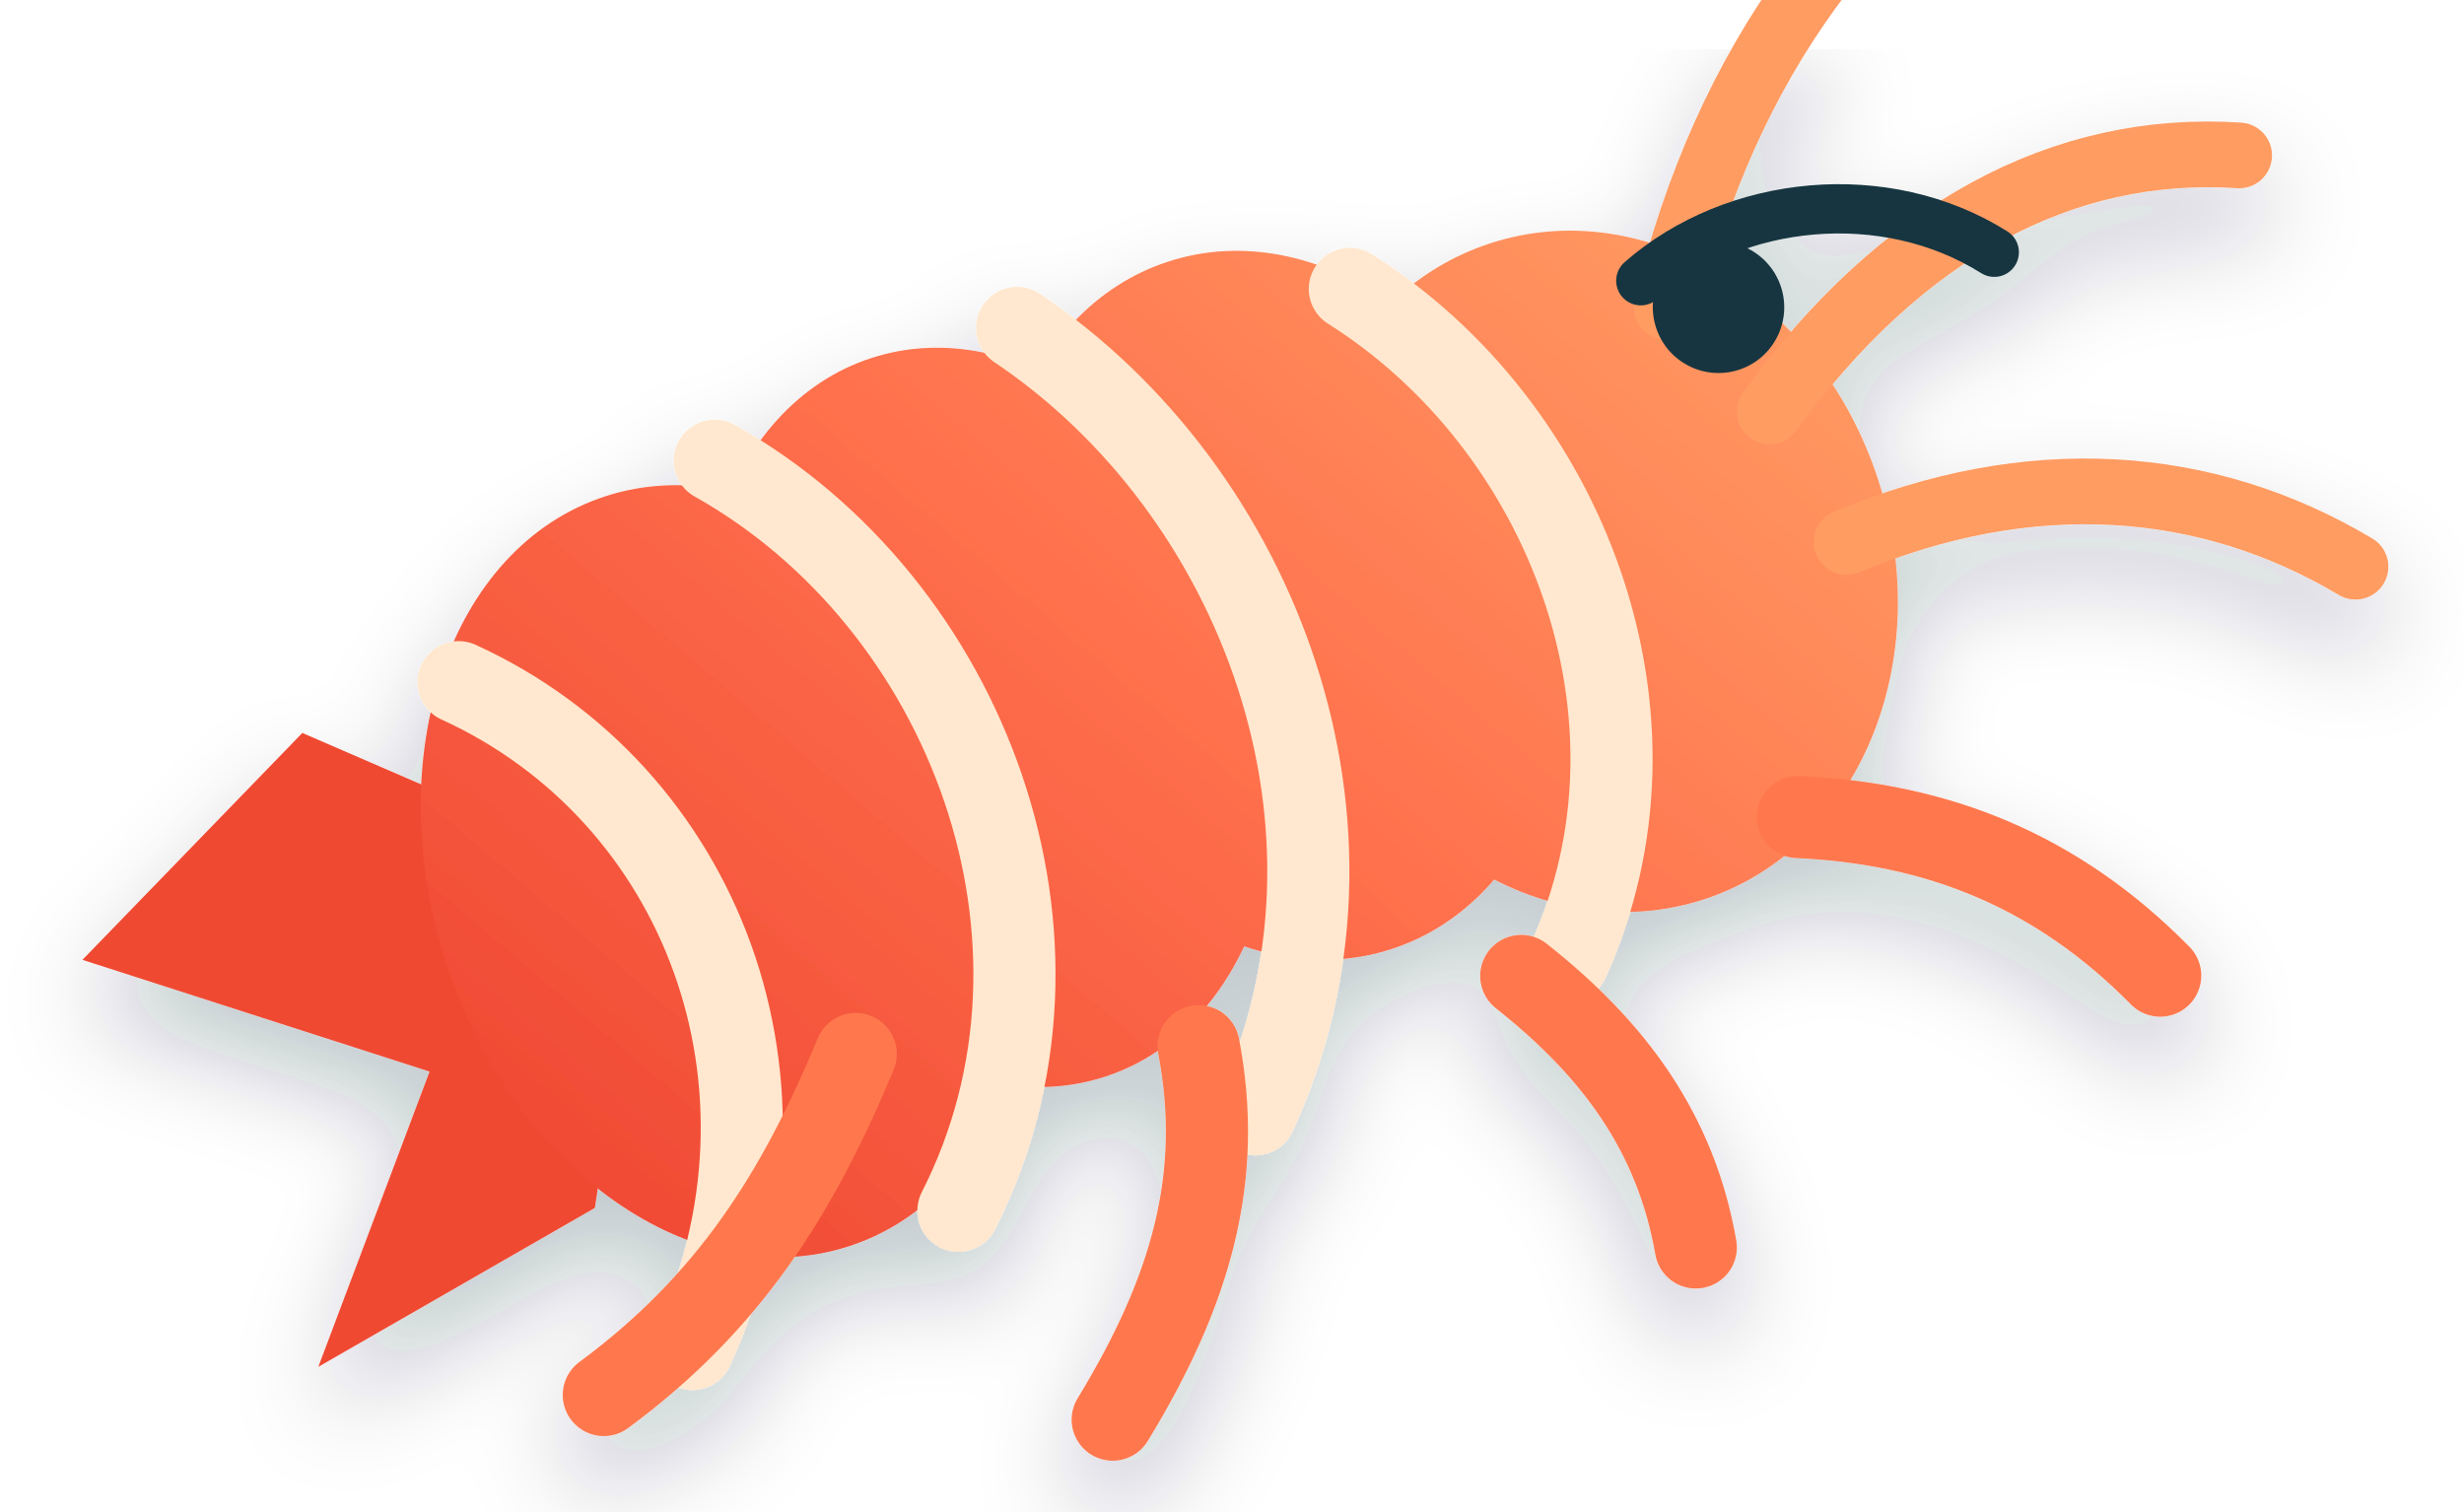
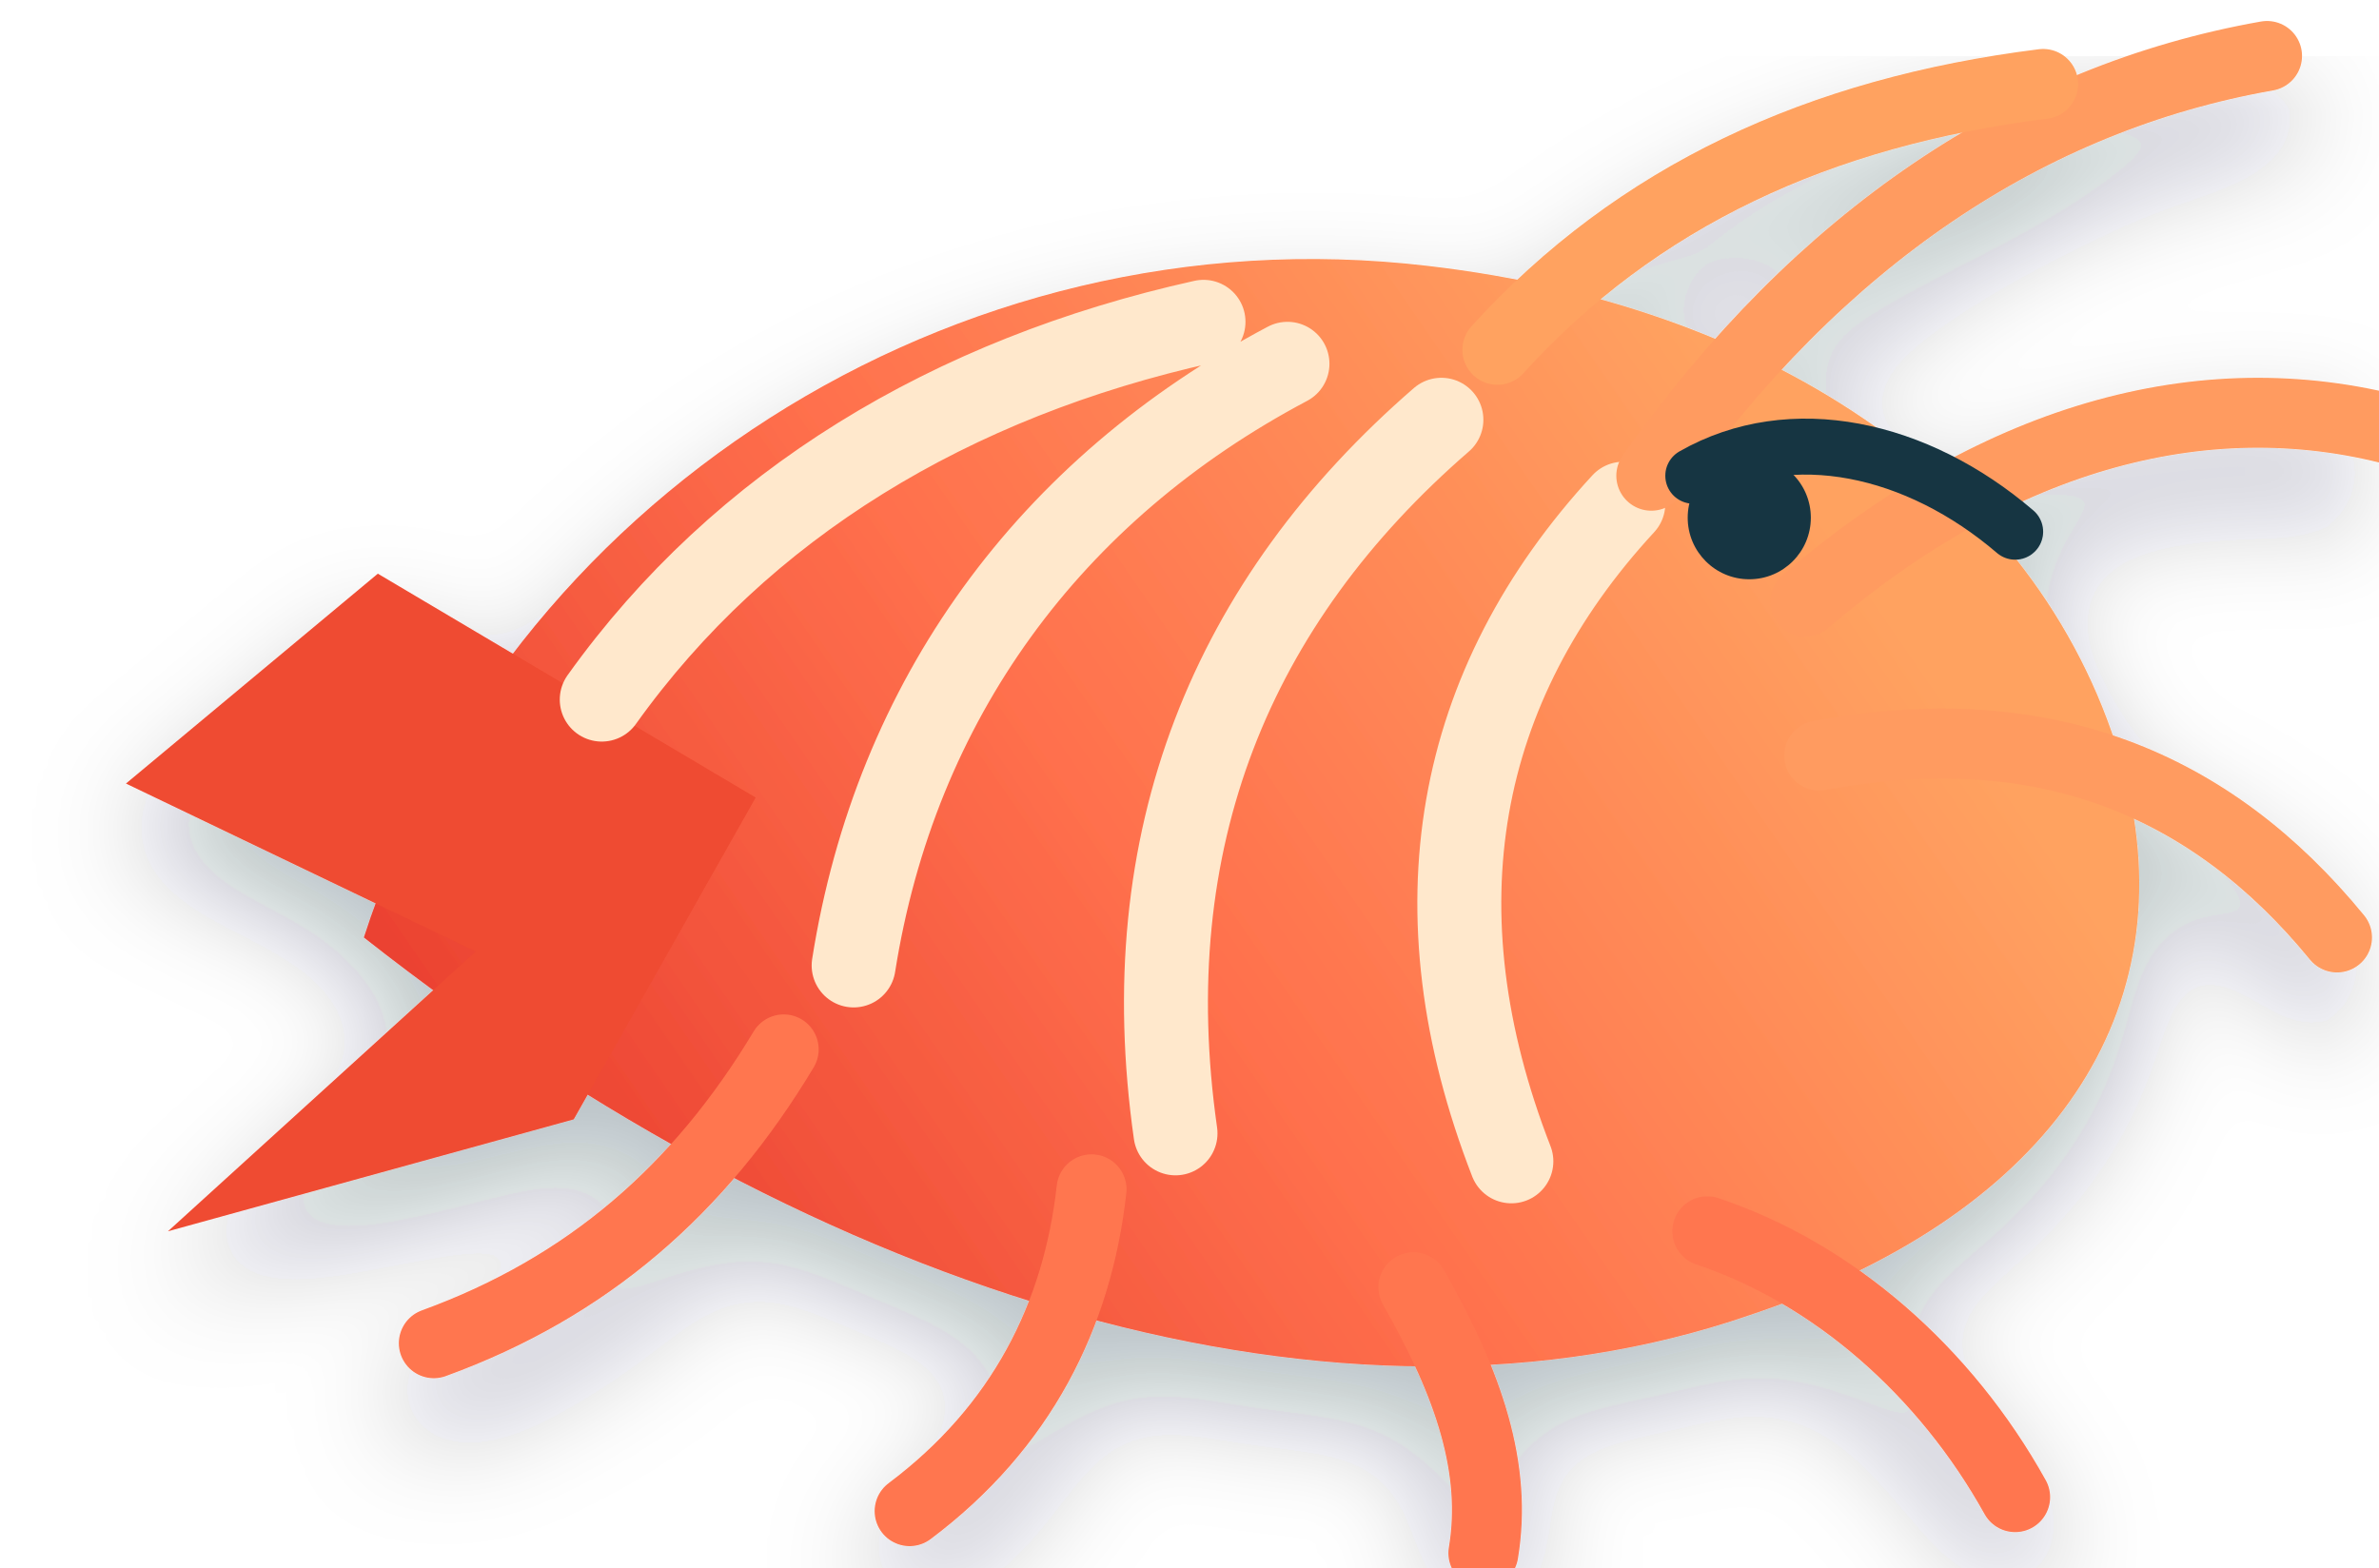
- <svg xmlns="http://www.w3.org/2000/svg" viewBox="0 0 150 92" role="img" aria-label="Shrimp mark">
+ <svg xmlns="http://www.w3.org/2000/svg" viewBox="0 0 170 112" role="img" aria-label="Shrimp mark">
  <defs>
-     <linearGradient id="shell" x1="20" y1="72" x2="108" y2="18" gradientUnits="userSpaceOnUse">
-       <stop offset="0" stop-color="#ec3f2d" />
-       <stop offset="0.58" stop-color="#ff704d" />
-       <stop offset="1" stop-color="#ff9a62" />
+     <linearGradient id="body" x1="30" y1="84" x2="120" y2="22" gradientUnits="userSpaceOnUse">
+       <stop offset="0" stop-color="#e83b2d" />
+       <stop offset="0.5" stop-color="#ff704d" />
+       <stop offset="1" stop-color="#ffa260" />
    </linearGradient>
-     <filter id="shadow" x="-18%" y="-22%" width="140%" height="155%">
-       <feDropShadow dx="0" dy="3" stdDeviation="3" flood-color="#052c35" flood-opacity="0.24" />
+     <filter id="shadow" x="-18%" y="-24%" width="145%" height="160%">
+       <feDropShadow dx="0" dy="4" stdDeviation="4" flood-color="#032935" flood-opacity="0.28" />
    </filter>
  </defs>
  <g filter="url(#shadow)" fill="none" stroke-linecap="round" stroke-linejoin="round">
-     <g transform="rotate(-18 69 45)">
-       <path d="M22 51 4 38l17-9 17 15-9 18-19 4 12-15Z" fill="#f04a31" />
-       <ellipse cx="43" cy="45" rx="18" ry="24" fill="url(#shell)" />
-       <ellipse cx="61" cy="41" rx="17" ry="23" fill="url(#shell)" />
-       <ellipse cx="80" cy="40" rx="17" ry="22" fill="url(#shell)" />
-       <ellipse cx="99" cy="44" rx="18" ry="21" fill="url(#shell)" />
-       <path d="M31 29c12 11 13 30 1 43M50 21c12 13 13 35 0 48M70 19c11 14 12 36-1 50M90 23c10 12 11 31 0 43" stroke="#ffe8cf" stroke-width="5" />
-       <path d="M112 38c11-8 22-10 32-6M114 47c12-1 22 3 29 11M108 30c8-13 19-21 33-24" stroke="#ff9c62" stroke-width="4" />
-       <path d="M106 62c8 3 14 8 18 16M87 66c4 6 6 12 5 19M67 64c-1 8-5 14-12 20M47 58c-6 7-12 12-21 15" stroke="#ff784e" stroke-width="5" />
-       <path d="M107 28c7-3 16-1 21 5" stroke="#163641" stroke-width="3" />
-       <circle cx="111" cy="31" r="4" fill="#163641" />
-     </g>
+     <path d="M26 67c10-31 42-52 76-48 26 3 45 17 50 37 4 17-6 31-27 38-29 10-66-1-99-27Z" fill="url(#body)" />
+     <path d="M34 68 9 56l18-15 27 16-13 23-29 8 22-20Z" fill="#ef4b31" />
+     <path d="M43 50c10-14 25-23 43-27M61 69c3-19 14-34 31-43M84 81c-3-21 4-38 19-51M108 83c-7-18-4-34 8-47" stroke="#ffe8cc" stroke-width="6" />
+     <path d="M129 43c14-12 29-16 43-12M130 54c16-3 28 2 37 13M118 34c12-17 27-27 44-30" stroke="#ff9b60" stroke-width="5" />
+     <path d="M122 88c9 3 17 10 22 19M101 92c4 7 6 13 5 19M78 85c-1 9-5 17-13 23M56 75c-6 10-14 17-25 21" stroke="#ff7650" stroke-width="5" />
+     <path d="M121 34c7-4 16-2 23 4" stroke="#173642" stroke-width="4" />
+     <circle cx="125" cy="37" r="4.4" fill="#173642" />
+     <path d="M107 25c10-11 23-17 39-19" stroke="#ffa260" stroke-width="5" />
  </g>
</svg>
